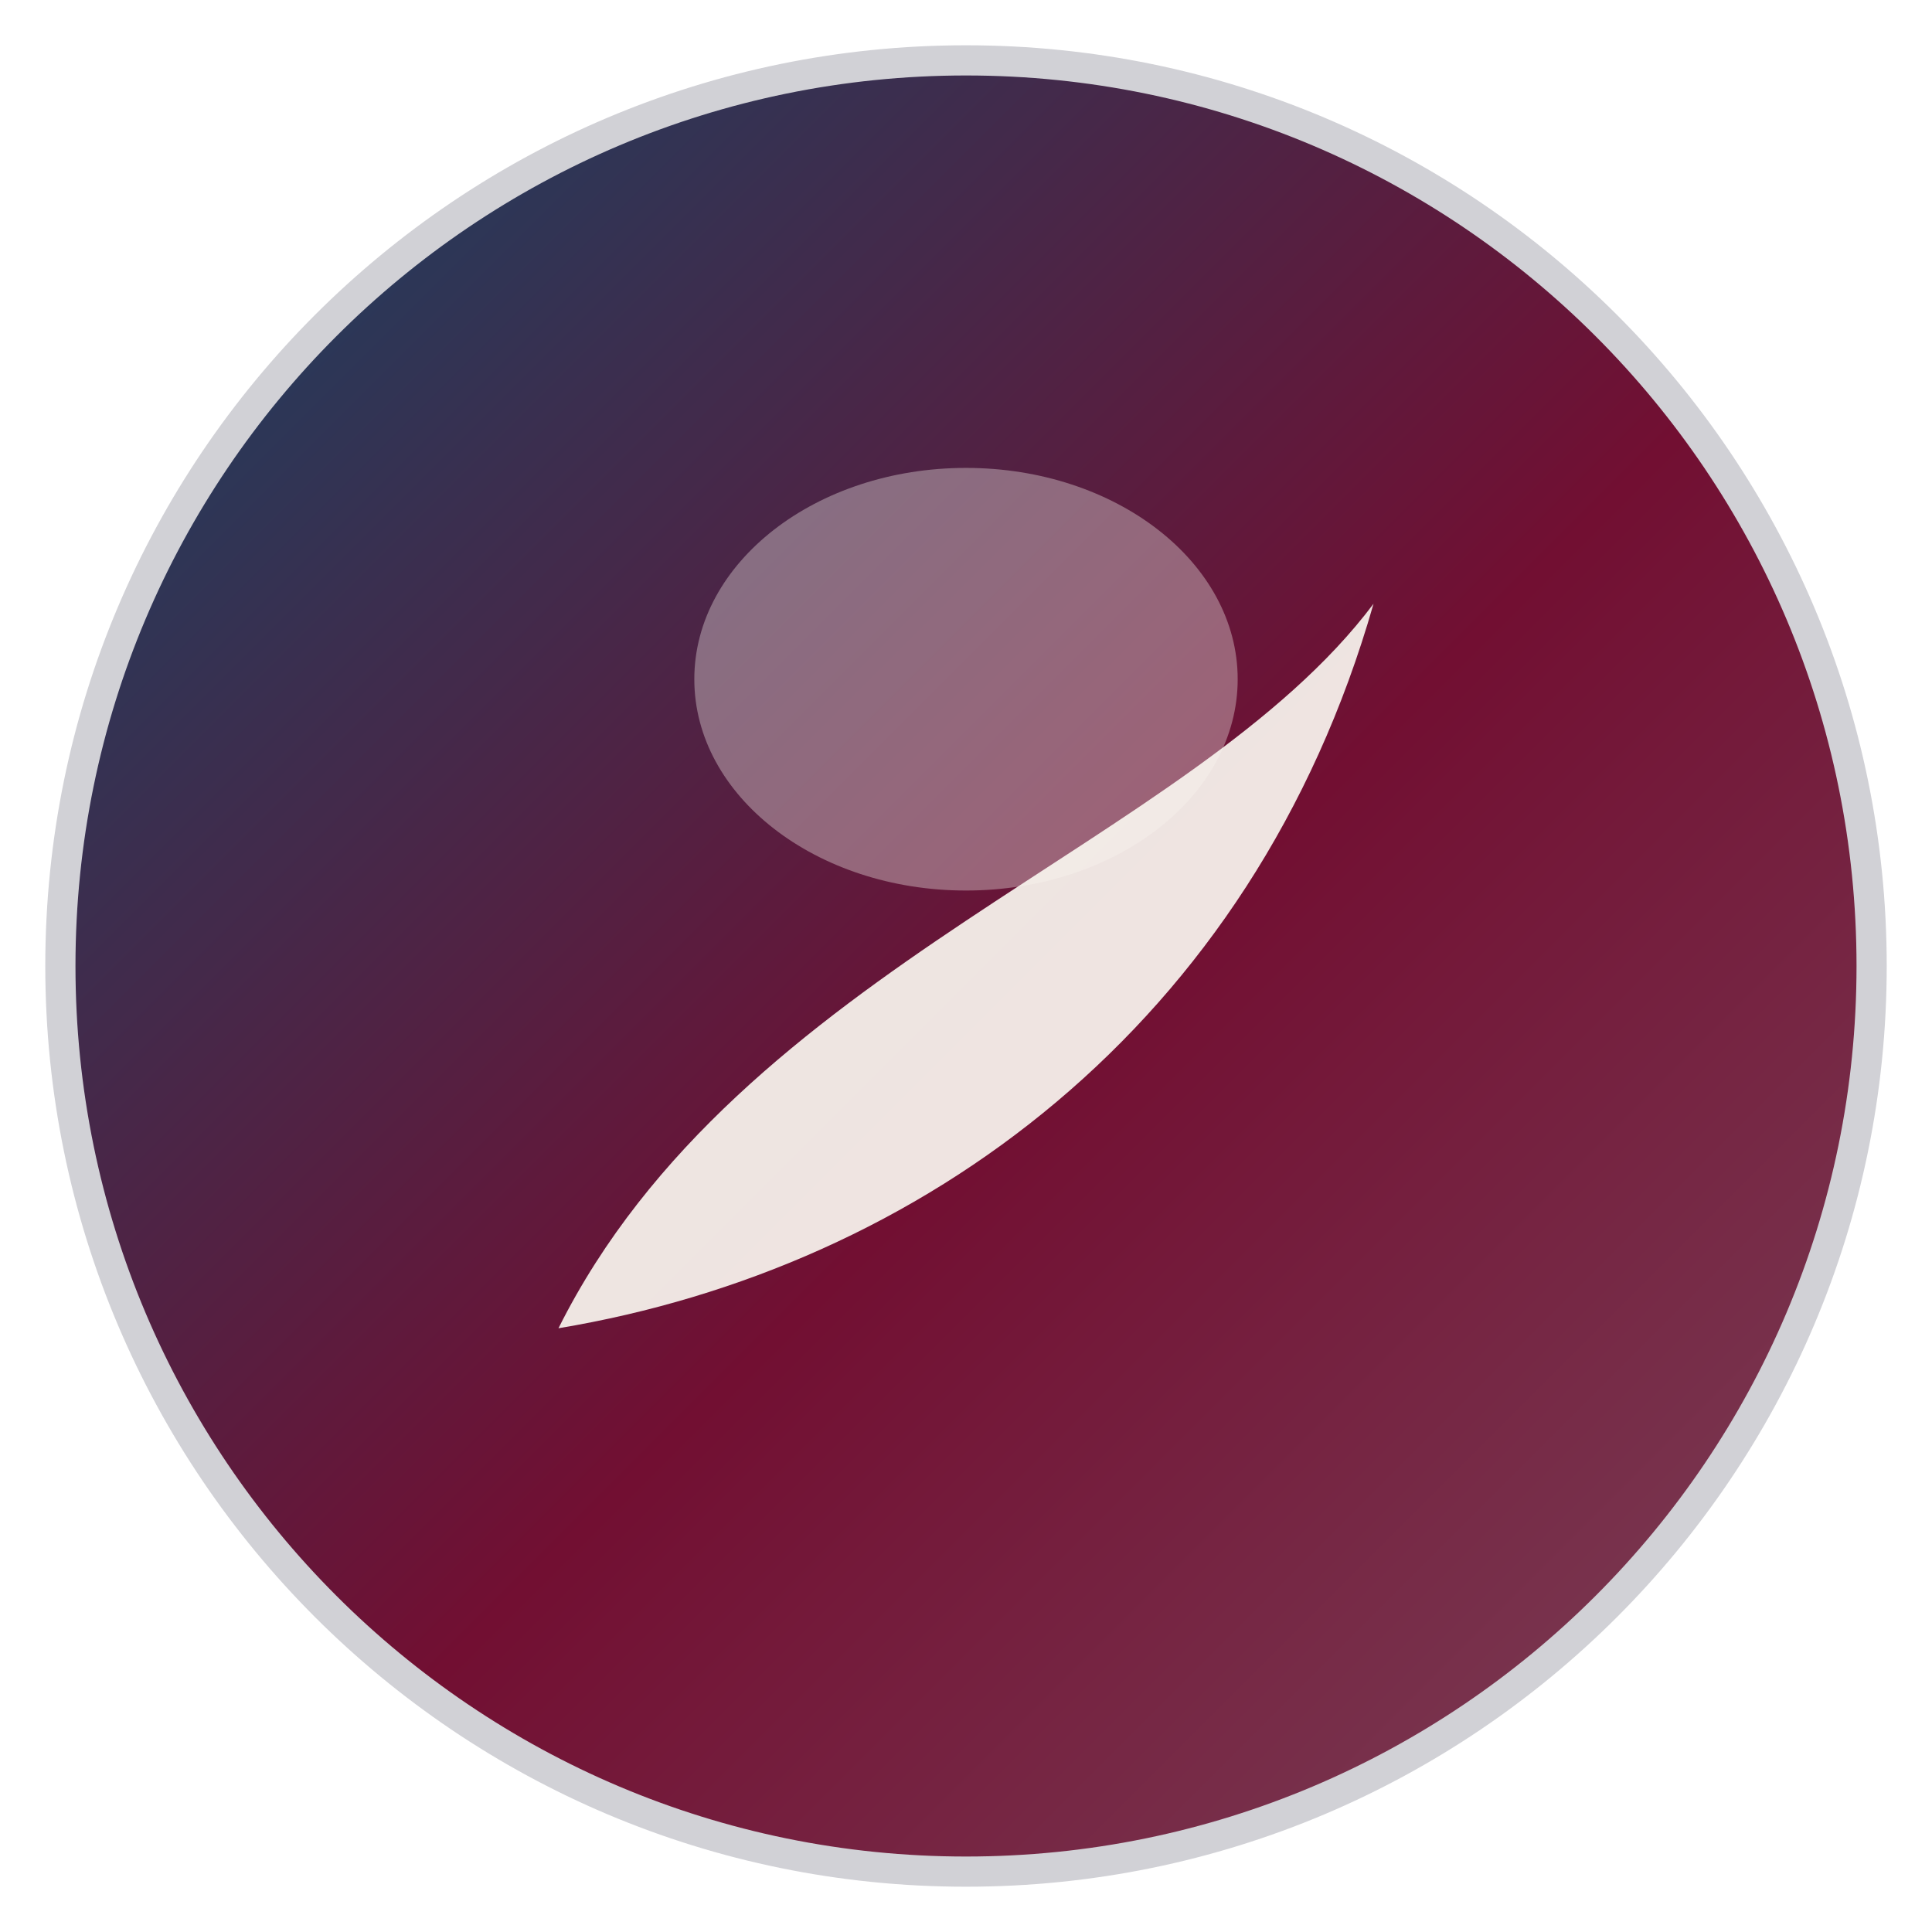
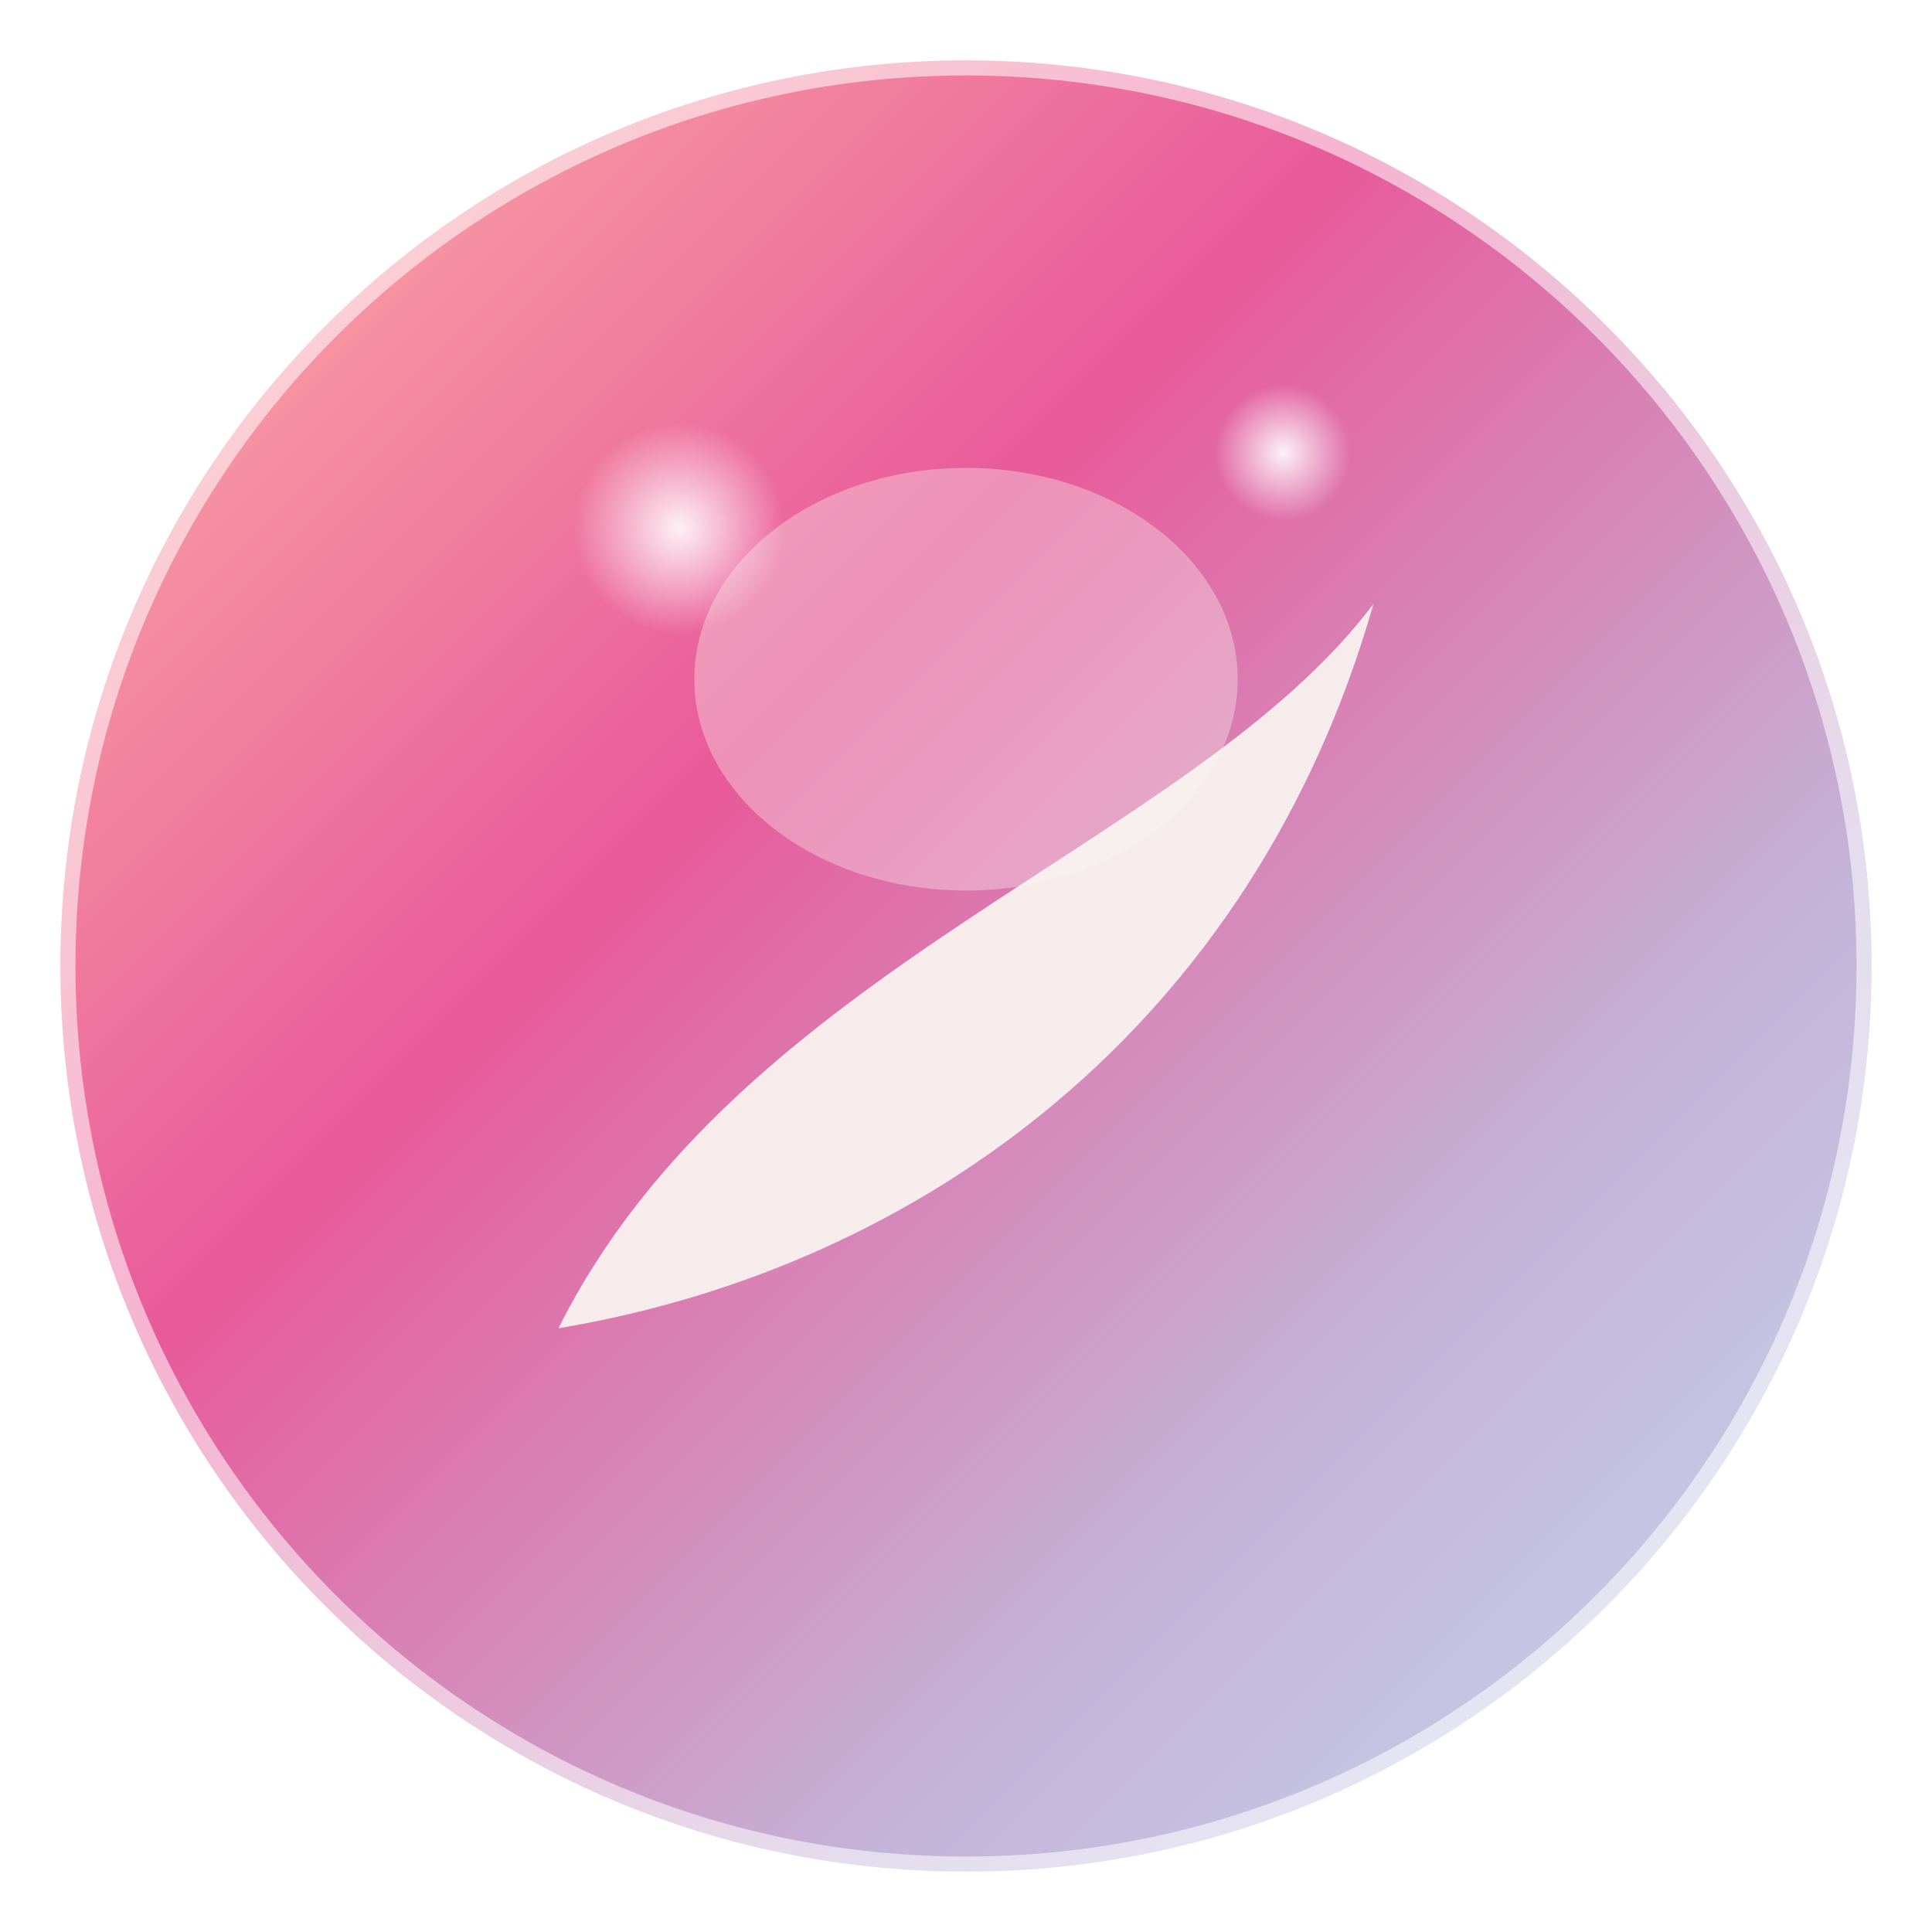
<svg xmlns="http://www.w3.org/2000/svg" viewBox="0 0 512 512" role="img" aria-label="앱 아이콘">
  <defs>
    <linearGradient id="g" x1="0%" y1="0%" x2="100%" y2="100%">
-       <stop offset="0%" style="stop-color:#114665" />
-       <stop offset="55%" style="stop-color:#720f32" />
-       <stop offset="100%" style="stop-color:#7b445a" />
+       <stop offset="0%" style="stop-color:#FFB8A8" />
+       <stop offset="38%" style="stop-color:#E85A9A" />
+       <stop offset="72%" style="stop-color:#C4B4D8" />
+       <stop offset="100%" style="stop-color:#C8D8F0" />
    </linearGradient>
+     <radialGradient id="spark" cx="50%" cy="50%" r="50%">
+       <stop offset="0%" style="stop-color:#FFFFFF;stop-opacity:0.9" />
+       <stop offset="100%" style="stop-color:#FFFFFF;stop-opacity:0" />
+     </radialGradient>
  </defs>
-   <circle cx="256" cy="256" r="240" fill="url(#g)" stroke="#d1d1d6" stroke-width="8" />
-   <path fill="#faf6f0" d="M148 352c48-96 168-128 216-192-32 112-120 176-216 192z" opacity="0.92" />
-   <ellipse cx="256" cy="180" rx="72" ry="56" fill="#faf6f0" opacity="0.35" />
+   <circle cx="256" cy="256" r="240" fill="url(#g)" stroke="rgba(255,255,255,0.55)" stroke-width="8" />
+   <circle cx="180" cy="140" r="28" fill="url(#spark)" />
+   <circle cx="340" cy="120" r="18" fill="url(#spark)" />
+   <path fill="#FAF5F1" d="M148 352c48-96 168-128 216-192-32 112-120 176-216 192z" opacity="0.92" />
+   <ellipse cx="256" cy="180" rx="72" ry="56" fill="#FAF5F1" opacity="0.35" />
</svg>
